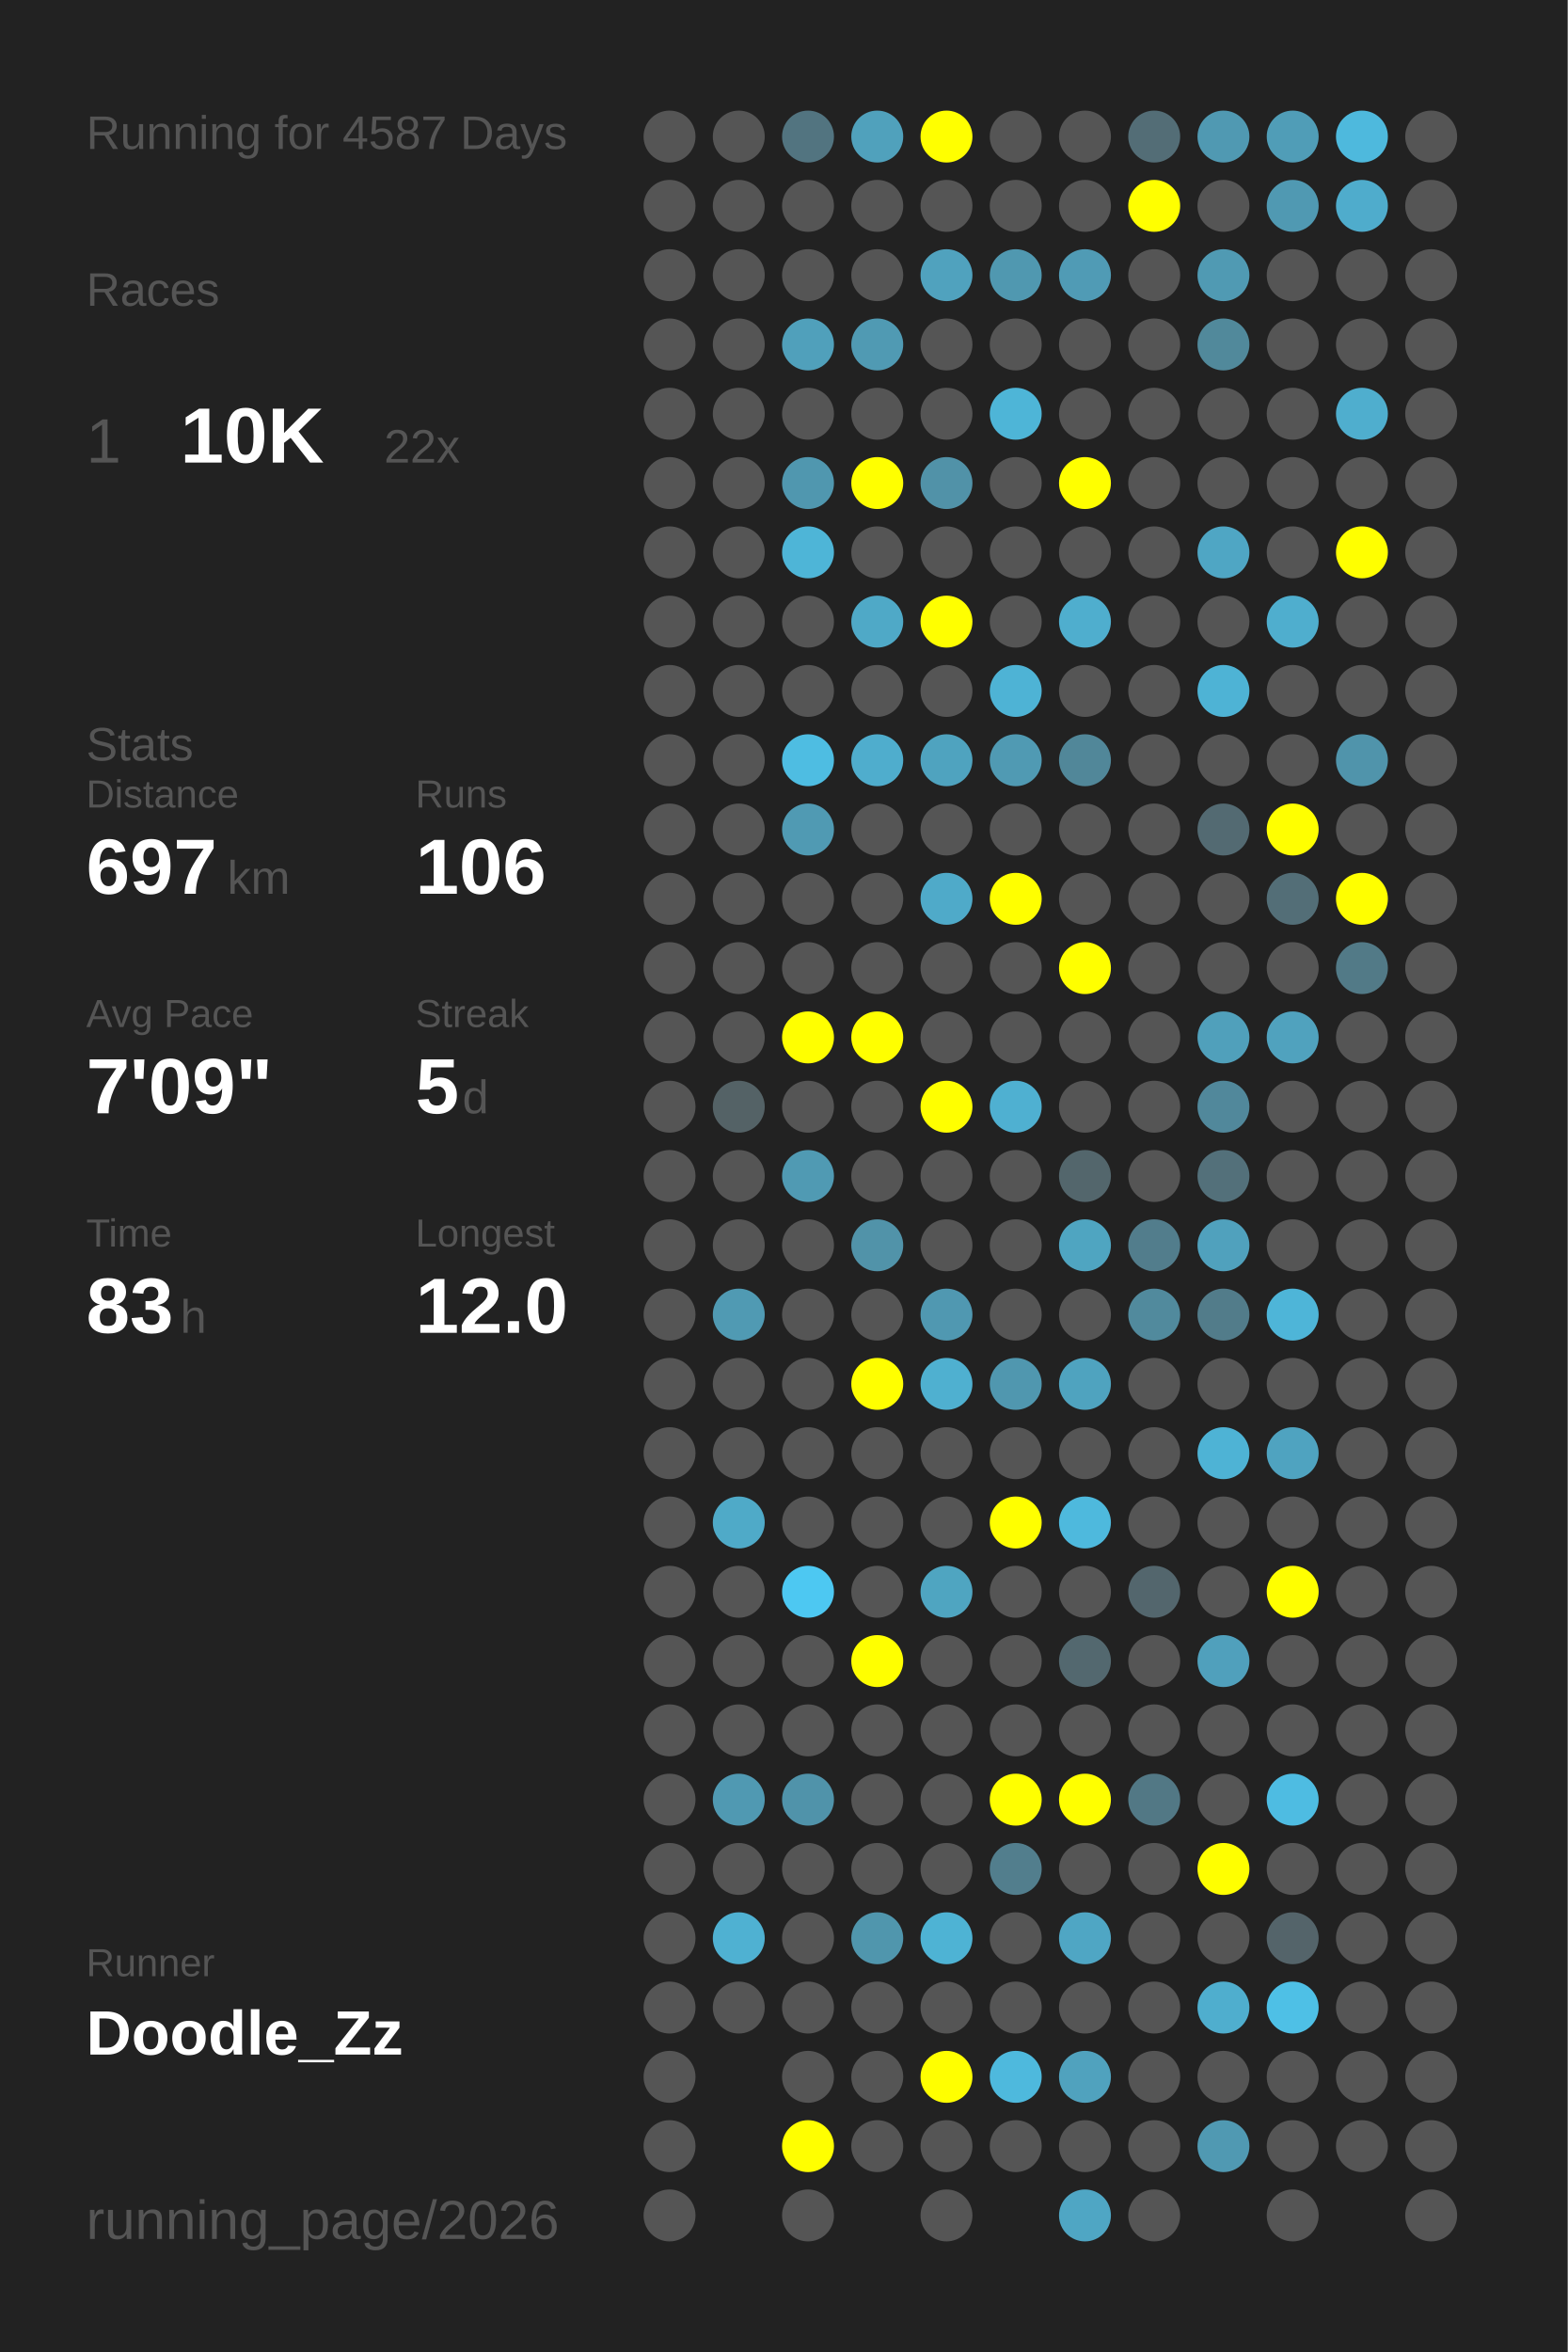
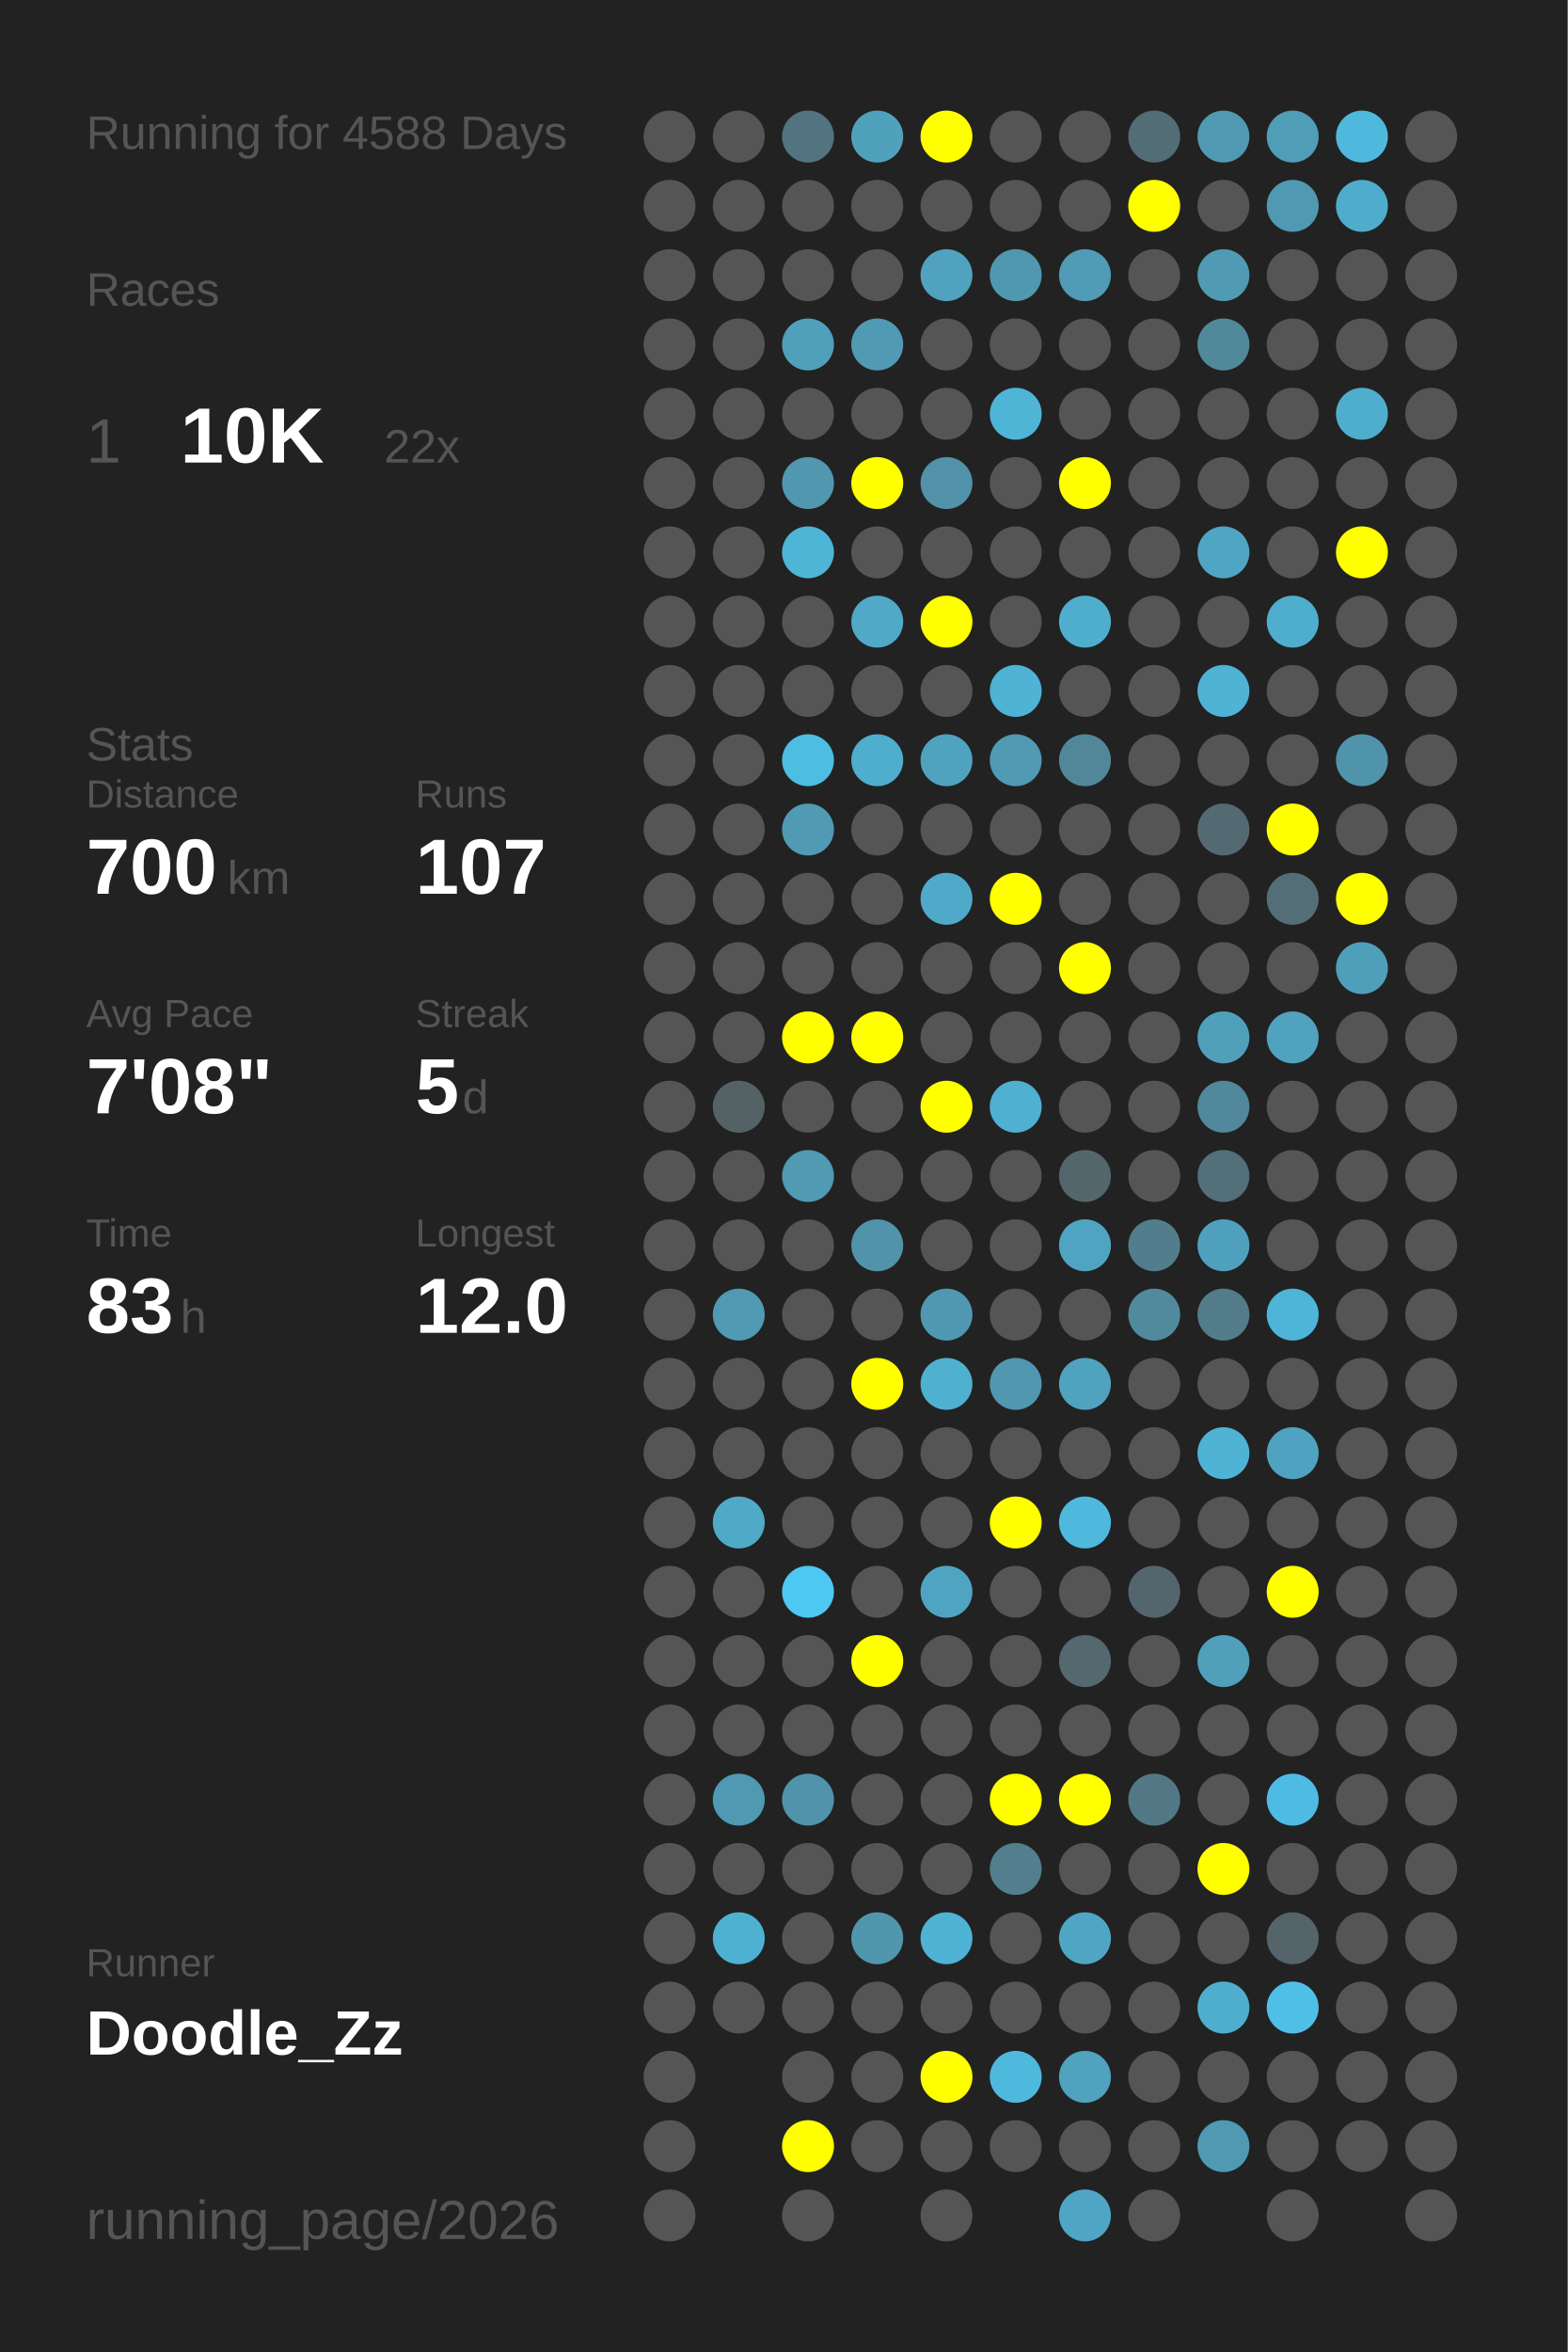
<svg xmlns="http://www.w3.org/2000/svg" baseProfile="full" height="300mm" version="1.1" viewBox="0,0,200,300" width="200mm">
  <defs />
  <rect fill="#222222" height="300" width="200" x="0" y="0" />
-   <text fill="#555555" style="font-size:6px; font-family:Arial;" x="11" y="19">Running for 4587 Days</text>
+   <text fill="#555555" style="font-size:6px; font-family:Arial;" x="11" y="19">Running for 4588 Days</text>
  <text fill="#555555" style="font-size:6px; font-family:Arial;" x="11" y="39">Races</text>
  <text fill="#555555" style="font-size:8px; font-family:Arial;" x="11" y="59">1</text>
  <text fill="#FFFFFF" style="font-size:10px; font-family:Arial; font-weight:bold;" x="23" y="59">10K</text>
  <text fill="#555555" style="font-size:6px; font-family:Arial;" x="49" y="59">22x</text>
  <text fill="#555555" style="font-size:6px; font-family:Arial;" x="11" y="97">Stats</text>
  <text fill="#555555" style="font-size:5px; font-family:Arial;" x="11" y="103">Distance</text>
-   <text fill="#FFFFFF" style="font-size:10px; font-family:Arial; font-weight:bold;" x="11" y="114">697</text>
+   <text fill="#FFFFFF" style="font-size:10px; font-family:Arial; font-weight:bold;" x="11" y="114">700</text>
  <text fill="#555555" style="font-size:6px; font-family:Arial;" x="29" y="114">km</text>
  <text fill="#555555" style="font-size:5px; font-family:Arial;" x="53" y="103">Runs</text>
-   <text fill="#FFFFFF" style="font-size:10px; font-family:Arial; font-weight:bold;" x="53" y="114">106</text>
+   <text fill="#FFFFFF" style="font-size:10px; font-family:Arial; font-weight:bold;" x="53" y="114">107</text>
  <text fill="#555555" style="font-size:5px; font-family:Arial;" x="11" y="131">Avg Pace</text>
-   <text fill="#FFFFFF" style="font-size:10px; font-family:Arial; font-weight:bold;" x="11" y="142">7'09"</text>
+   <text fill="#FFFFFF" style="font-size:10px; font-family:Arial; font-weight:bold;" x="11" y="142">7'08"</text>
  <text fill="#555555" style="font-size:5px; font-family:Arial;" x="53" y="131">Streak</text>
  <text fill="#FFFFFF" style="font-size:10px; font-family:Arial; font-weight:bold;" x="53" y="142">5</text>
  <text fill="#555555" style="font-size:6px; font-family:Arial;" x="59" y="142">d</text>
  <text fill="#555555" style="font-size:5px; font-family:Arial;" x="11" y="159">Time</text>
  <text fill="#FFFFFF" style="font-size:10px; font-family:Arial; font-weight:bold;" x="11" y="170">83</text>
  <text fill="#555555" style="font-size:6px; font-family:Arial;" x="23" y="170">h</text>
  <text fill="#555555" style="font-size:5px; font-family:Arial;" x="53" y="159">Longest</text>
  <text fill="#FFFFFF" style="font-size:10px; font-family:Arial; font-weight:bold;" x="53" y="170">12.0</text>
  <text fill="#555555" style="font-size:5px; font-family:Arial;" x="11" y="252.065">Runner</text>
  <text fill="#FFFFFF" style="font-size:8px; font-family:Arial; font-weight:bold;" x="11" y="262.065">Doodle_Zz</text>
  <text fill="#555555" style="font-size:7px; font-family:Arial;" x="11" y="285.581">running_page/2026</text>
  <circle cx="85.417" cy="17.419" fill="#555555" r="3.312" />
  <circle cx="85.417" cy="26.258" fill="#555555" r="3.312" />
  <circle cx="85.417" cy="35.097" fill="#555555" r="3.312" />
  <circle cx="85.417" cy="43.935" fill="#555555" r="3.312" />
  <circle cx="85.417" cy="52.774" fill="#555555" r="3.312" />
  <circle cx="85.417" cy="61.613" fill="#555555" r="3.312" />
  <circle cx="85.417" cy="70.452" fill="#555555" r="3.312" />
  <circle cx="85.417" cy="79.29" fill="#555555" r="3.312" />
  <circle cx="85.417" cy="88.129" fill="#555555" r="3.312" />
  <circle cx="85.417" cy="96.968" fill="#555555" r="3.312" />
  <circle cx="85.417" cy="105.806" fill="#555555" r="3.312" />
  <circle cx="85.417" cy="114.645" fill="#555555" r="3.312" />
  <circle cx="85.417" cy="123.484" fill="#555555" r="3.312" />
  <circle cx="85.417" cy="132.323" fill="#555555" r="3.312" />
  <circle cx="85.417" cy="141.161" fill="#555555" r="3.312" />
  <circle cx="85.417" cy="150" fill="#555555" r="3.312" />
  <circle cx="85.417" cy="158.839" fill="#555555" r="3.312" />
  <circle cx="85.417" cy="167.677" fill="#555555" r="3.312" />
  <circle cx="85.417" cy="176.516" fill="#555555" r="3.312" />
  <circle cx="85.417" cy="185.355" fill="#555555" r="3.312" />
  <circle cx="85.417" cy="194.194" fill="#555555" r="3.312" />
  <circle cx="85.417" cy="203.032" fill="#555555" r="3.312" />
  <circle cx="85.417" cy="211.871" fill="#555555" r="3.312" />
  <circle cx="85.417" cy="220.71" fill="#555555" r="3.312" />
  <circle cx="85.417" cy="229.548" fill="#555555" r="3.312" />
  <circle cx="85.417" cy="238.387" fill="#555555" r="3.312" />
  <circle cx="85.417" cy="247.226" fill="#555555" r="3.312" />
  <circle cx="85.417" cy="256.065" fill="#555555" r="3.312" />
  <circle cx="85.417" cy="264.903" fill="#555555" r="3.312" />
  <circle cx="85.417" cy="273.742" fill="#555555" r="3.312" />
  <circle cx="85.417" cy="282.581" fill="#555555" r="3.312" />
  <circle cx="94.25" cy="17.419" fill="#555555" r="3.312" />
  <circle cx="94.25" cy="26.258" fill="#555555" r="3.312" />
  <circle cx="94.25" cy="35.097" fill="#555555" r="3.312" />
  <circle cx="94.25" cy="43.935" fill="#555555" r="3.312" />
  <circle cx="94.25" cy="52.774" fill="#555555" r="3.312" />
  <circle cx="94.25" cy="61.613" fill="#555555" r="3.312" />
  <circle cx="94.25" cy="70.452" fill="#555555" r="3.312" />
  <circle cx="94.25" cy="79.29" fill="#555555" r="3.312" />
  <circle cx="94.25" cy="88.129" fill="#555555" r="3.312" />
  <circle cx="94.25" cy="96.968" fill="#555555" r="3.312" />
  <circle cx="94.25" cy="105.806" fill="#555555" r="3.312" />
  <circle cx="94.25" cy="114.645" fill="#555555" r="3.312" />
  <circle cx="94.25" cy="123.484" fill="#555555" r="3.312" />
  <circle cx="94.25" cy="132.323" fill="#555555" r="3.312" />
  <circle cx="94.25" cy="141.161" fill="#546266" r="3.312" />
  <circle cx="94.25" cy="150" fill="#555555" r="3.312" />
  <circle cx="94.25" cy="158.839" fill="#555555" r="3.312" />
  <circle cx="94.25" cy="167.677" fill="#509ab3" r="3.312" />
  <circle cx="94.25" cy="176.516" fill="#555555" r="3.312" />
  <circle cx="94.25" cy="185.355" fill="#555555" r="3.312" />
  <circle cx="94.25" cy="194.194" fill="#4faac8" r="3.312" />
  <circle cx="94.25" cy="203.032" fill="#555555" r="3.312" />
  <circle cx="94.25" cy="211.871" fill="#555555" r="3.312" />
  <circle cx="94.25" cy="220.71" fill="#555555" r="3.312" />
  <circle cx="94.25" cy="229.548" fill="#5099b2" r="3.312" />
  <circle cx="94.25" cy="238.387" fill="#555555" r="3.312" />
  <circle cx="94.25" cy="247.226" fill="#4fb1d2" r="3.312" />
  <circle cx="94.25" cy="256.065" fill="#555555" r="3.312" />
  <circle cx="103.083" cy="17.419" fill="#527480" r="3.312" />
  <circle cx="103.083" cy="26.258" fill="#555555" r="3.312" />
  <circle cx="103.083" cy="35.097" fill="#555555" r="3.312" />
  <circle cx="103.083" cy="43.935" fill="#50a0bb" r="3.312" />
  <circle cx="103.083" cy="52.774" fill="#555555" r="3.312" />
  <circle cx="103.083" cy="61.613" fill="#5097af" r="3.312" />
  <circle cx="103.083" cy="70.452" fill="#4eb5d7" r="3.312" />
  <circle cx="103.083" cy="79.29" fill="#555555" r="3.312" />
  <circle cx="103.083" cy="88.129" fill="#555555" r="3.312" />
  <circle cx="103.083" cy="96.968" fill="#4ebde2" r="3.312" />
  <circle cx="103.083" cy="105.806" fill="#509ab3" r="3.312" />
  <circle cx="103.083" cy="114.645" fill="#555555" r="3.312" />
  <circle cx="103.083" cy="123.484" fill="#555555" r="3.312" />
  <circle cx="103.083" cy="132.323" fill="#FFFF00" r="3.312" />
  <circle cx="103.083" cy="141.161" fill="#555555" r="3.312" />
  <circle cx="103.083" cy="150" fill="#509ab3" r="3.312" />
  <circle cx="103.083" cy="158.839" fill="#555555" r="3.312" />
  <circle cx="103.083" cy="167.677" fill="#555555" r="3.312" />
  <circle cx="103.083" cy="176.516" fill="#555555" r="3.312" />
  <circle cx="103.083" cy="185.355" fill="#555555" r="3.312" />
  <circle cx="103.083" cy="194.194" fill="#555555" r="3.312" />
  <circle cx="103.083" cy="203.032" fill="#4dc8f2" r="3.312" />
  <circle cx="103.083" cy="211.871" fill="#555555" r="3.312" />
  <circle cx="103.083" cy="220.71" fill="#555555" r="3.312" />
  <circle cx="103.083" cy="229.548" fill="#5093aa" r="3.312" />
  <circle cx="103.083" cy="238.387" fill="#555555" r="3.312" />
  <circle cx="103.083" cy="247.226" fill="#555555" r="3.312" />
  <circle cx="103.083" cy="256.065" fill="#555555" r="3.312" />
  <circle cx="103.083" cy="264.903" fill="#555555" r="3.312" />
  <circle cx="103.083" cy="273.742" fill="#FFFF00" r="3.312" />
  <circle cx="103.083" cy="282.581" fill="#555555" r="3.312" />
  <circle cx="111.917" cy="17.419" fill="#50a1bc" r="3.312" />
  <circle cx="111.917" cy="26.258" fill="#555555" r="3.312" />
  <circle cx="111.917" cy="35.097" fill="#555555" r="3.312" />
  <circle cx="111.917" cy="43.935" fill="#509ab3" r="3.312" />
  <circle cx="111.917" cy="52.774" fill="#555555" r="3.312" />
  <circle cx="111.917" cy="61.613" fill="#FFFF00" r="3.312" />
  <circle cx="111.917" cy="70.452" fill="#555555" r="3.312" />
  <circle cx="111.917" cy="79.29" fill="#4fa9c7" r="3.312" />
  <circle cx="111.917" cy="88.129" fill="#555555" r="3.312" />
  <circle cx="111.917" cy="96.968" fill="#4fadcd" r="3.312" />
  <circle cx="111.917" cy="105.806" fill="#555555" r="3.312" />
  <circle cx="111.917" cy="114.645" fill="#555555" r="3.312" />
  <circle cx="111.917" cy="123.484" fill="#555555" r="3.312" />
  <circle cx="111.917" cy="132.323" fill="#FFFF00" r="3.312" />
  <circle cx="111.917" cy="141.161" fill="#555555" r="3.312" />
  <circle cx="111.917" cy="150" fill="#555555" r="3.312" />
  <circle cx="111.917" cy="158.839" fill="#5193a9" r="3.312" />
  <circle cx="111.917" cy="167.677" fill="#555555" r="3.312" />
  <circle cx="111.917" cy="176.516" fill="#FFFF00" r="3.312" />
  <circle cx="111.917" cy="185.355" fill="#555555" r="3.312" />
  <circle cx="111.917" cy="194.194" fill="#555555" r="3.312" />
  <circle cx="111.917" cy="203.032" fill="#555555" r="3.312" />
  <circle cx="111.917" cy="211.871" fill="#FFFF00" r="3.312" />
  <circle cx="111.917" cy="220.71" fill="#555555" r="3.312" />
  <circle cx="111.917" cy="229.548" fill="#555555" r="3.312" />
  <circle cx="111.917" cy="238.387" fill="#555555" r="3.312" />
  <circle cx="111.917" cy="247.226" fill="#5096ad" r="3.312" />
  <circle cx="111.917" cy="256.065" fill="#555555" r="3.312" />
  <circle cx="111.917" cy="264.903" fill="#555555" r="3.312" />
  <circle cx="111.917" cy="273.742" fill="#555555" r="3.312" />
  <circle cx="120.75" cy="17.419" fill="#FFFF00" r="3.312" />
  <circle cx="120.75" cy="26.258" fill="#555555" r="3.312" />
  <circle cx="120.75" cy="35.097" fill="#50a2be" r="3.312" />
  <circle cx="120.75" cy="43.935" fill="#555555" r="3.312" />
  <circle cx="120.75" cy="52.774" fill="#555555" r="3.312" />
  <circle cx="120.75" cy="61.613" fill="#5192a8" r="3.312" />
  <circle cx="120.75" cy="70.452" fill="#555555" r="3.312" />
  <circle cx="120.75" cy="79.29" fill="#FFFF00" r="3.312" />
  <circle cx="120.75" cy="88.129" fill="#555555" r="3.312" />
  <circle cx="120.75" cy="96.968" fill="#4fa3bf" r="3.312" />
  <circle cx="120.75" cy="105.806" fill="#555555" r="3.312" />
  <circle cx="120.75" cy="114.645" fill="#4faac9" r="3.312" />
  <circle cx="120.75" cy="123.484" fill="#555555" r="3.312" />
  <circle cx="120.75" cy="132.323" fill="#555555" r="3.312" />
  <circle cx="120.75" cy="141.161" fill="#FFFF00" r="3.312" />
  <circle cx="120.75" cy="150" fill="#555555" r="3.312" />
  <circle cx="120.75" cy="158.839" fill="#555555" r="3.312" />
  <circle cx="120.75" cy="167.677" fill="#5098b1" r="3.312" />
  <circle cx="120.75" cy="176.516" fill="#4fb0d0" r="3.312" />
  <circle cx="120.75" cy="185.355" fill="#555555" r="3.312" />
  <circle cx="120.75" cy="194.194" fill="#555555" r="3.312" />
  <circle cx="120.75" cy="203.032" fill="#4fa5c1" r="3.312" />
  <circle cx="120.75" cy="211.871" fill="#555555" r="3.312" />
  <circle cx="120.75" cy="220.71" fill="#555555" r="3.312" />
  <circle cx="120.75" cy="229.548" fill="#555555" r="3.312" />
  <circle cx="120.75" cy="238.387" fill="#555555" r="3.312" />
  <circle cx="120.75" cy="247.226" fill="#4eb3d4" r="3.312" />
  <circle cx="120.75" cy="256.065" fill="#555555" r="3.312" />
  <circle cx="120.75" cy="264.903" fill="#FFFF00" r="3.312" />
  <circle cx="120.75" cy="273.742" fill="#555555" r="3.312" />
  <circle cx="120.75" cy="282.581" fill="#555555" r="3.312" />
  <circle cx="129.583" cy="17.419" fill="#555555" r="3.312" />
  <circle cx="129.583" cy="26.258" fill="#555555" r="3.312" />
  <circle cx="129.583" cy="35.097" fill="#5098b0" r="3.312" />
  <circle cx="129.583" cy="43.935" fill="#555555" r="3.312" />
  <circle cx="129.583" cy="52.774" fill="#4eb5d7" r="3.312" />
  <circle cx="129.583" cy="61.613" fill="#555555" r="3.312" />
  <circle cx="129.583" cy="70.452" fill="#555555" r="3.312" />
  <circle cx="129.583" cy="79.29" fill="#555555" r="3.312" />
  <circle cx="129.583" cy="88.129" fill="#4eb3d5" r="3.312" />
  <circle cx="129.583" cy="96.968" fill="#509ab3" r="3.312" />
  <circle cx="129.583" cy="105.806" fill="#555555" r="3.312" />
  <circle cx="129.583" cy="114.645" fill="#FFFF00" r="3.312" />
  <circle cx="129.583" cy="123.484" fill="#555555" r="3.312" />
  <circle cx="129.583" cy="132.323" fill="#555555" r="3.312" />
  <circle cx="129.583" cy="141.161" fill="#4fb0d1" r="3.312" />
  <circle cx="129.583" cy="150" fill="#555555" r="3.312" />
  <circle cx="129.583" cy="158.839" fill="#555555" r="3.312" />
  <circle cx="129.583" cy="167.677" fill="#555555" r="3.312" />
  <circle cx="129.583" cy="176.516" fill="#5097af" r="3.312" />
  <circle cx="129.583" cy="185.355" fill="#555555" r="3.312" />
  <circle cx="129.583" cy="194.194" fill="#FFFF00" r="3.312" />
  <circle cx="129.583" cy="203.032" fill="#555555" r="3.312" />
  <circle cx="129.583" cy="211.871" fill="#555555" r="3.312" />
  <circle cx="129.583" cy="220.71" fill="#555555" r="3.312" />
  <circle cx="129.583" cy="229.548" fill="#FFFF00" r="3.312" />
  <circle cx="129.583" cy="238.387" fill="#527e8d" r="3.312" />
  <circle cx="129.583" cy="247.226" fill="#555555" r="3.312" />
  <circle cx="129.583" cy="256.065" fill="#555555" r="3.312" />
  <circle cx="129.583" cy="264.903" fill="#4eb9dd" r="3.312" />
  <circle cx="129.583" cy="273.742" fill="#555555" r="3.312" />
  <circle cx="138.417" cy="17.419" fill="#555555" r="3.312" />
  <circle cx="138.417" cy="26.258" fill="#555555" r="3.312" />
  <circle cx="138.417" cy="35.097" fill="#509bb5" r="3.312" />
  <circle cx="138.417" cy="43.935" fill="#555555" r="3.312" />
  <circle cx="138.417" cy="52.774" fill="#555555" r="3.312" />
  <circle cx="138.417" cy="61.613" fill="#FFFF00" r="3.312" />
  <circle cx="138.417" cy="70.452" fill="#555555" r="3.312" />
  <circle cx="138.417" cy="79.29" fill="#4faece" r="3.312" />
  <circle cx="138.417" cy="88.129" fill="#555555" r="3.312" />
  <circle cx="138.417" cy="96.968" fill="#518799" r="3.312" />
  <circle cx="138.417" cy="105.806" fill="#555555" r="3.312" />
  <circle cx="138.417" cy="114.645" fill="#555555" r="3.312" />
  <circle cx="138.417" cy="123.484" fill="#FFFF00" r="3.312" />
  <circle cx="138.417" cy="132.323" fill="#555555" r="3.312" />
  <circle cx="138.417" cy="141.161" fill="#555555" r="3.312" />
  <circle cx="138.417" cy="150" fill="#53666c" r="3.312" />
  <circle cx="138.417" cy="158.839" fill="#4fa5c1" r="3.312" />
  <circle cx="138.417" cy="167.677" fill="#555555" r="3.312" />
  <circle cx="138.417" cy="176.516" fill="#4fa3bf" r="3.312" />
  <circle cx="138.417" cy="185.355" fill="#555555" r="3.312" />
  <circle cx="138.417" cy="194.194" fill="#4eb9dd" r="3.312" />
  <circle cx="138.417" cy="203.032" fill="#555555" r="3.312" />
  <circle cx="138.417" cy="211.871" fill="#53686f" r="3.312" />
  <circle cx="138.417" cy="220.71" fill="#555555" r="3.312" />
  <circle cx="138.417" cy="229.548" fill="#FFFF00" r="3.312" />
  <circle cx="138.417" cy="238.387" fill="#555555" r="3.312" />
  <circle cx="138.417" cy="247.226" fill="#4fa6c4" r="3.312" />
  <circle cx="138.417" cy="256.065" fill="#555555" r="3.312" />
  <circle cx="138.417" cy="264.903" fill="#50a2be" r="3.312" />
  <circle cx="138.417" cy="273.742" fill="#555555" r="3.312" />
  <circle cx="138.417" cy="282.581" fill="#4fa6c4" r="3.312" />
  <circle cx="147.25" cy="17.419" fill="#536d76" r="3.312" />
  <circle cx="147.25" cy="26.258" fill="#FFFF00" r="3.312" />
  <circle cx="147.25" cy="35.097" fill="#555555" r="3.312" />
  <circle cx="147.25" cy="43.935" fill="#555555" r="3.312" />
  <circle cx="147.25" cy="52.774" fill="#555555" r="3.312" />
  <circle cx="147.25" cy="61.613" fill="#555555" r="3.312" />
  <circle cx="147.25" cy="70.452" fill="#555555" r="3.312" />
  <circle cx="147.25" cy="79.29" fill="#555555" r="3.312" />
  <circle cx="147.25" cy="88.129" fill="#555555" r="3.312" />
  <circle cx="147.25" cy="96.968" fill="#555555" r="3.312" />
  <circle cx="147.25" cy="105.806" fill="#555555" r="3.312" />
  <circle cx="147.25" cy="114.645" fill="#555555" r="3.312" />
  <circle cx="147.25" cy="123.484" fill="#555555" r="3.312" />
  <circle cx="147.25" cy="132.323" fill="#555555" r="3.312" />
  <circle cx="147.25" cy="141.161" fill="#555555" r="3.312" />
  <circle cx="147.25" cy="150" fill="#555555" r="3.312" />
  <circle cx="147.25" cy="158.839" fill="#527d8c" r="3.312" />
  <circle cx="147.25" cy="167.677" fill="#518a9d" r="3.312" />
  <circle cx="147.25" cy="176.516" fill="#555555" r="3.312" />
  <circle cx="147.25" cy="185.355" fill="#555555" r="3.312" />
  <circle cx="147.25" cy="194.194" fill="#555555" r="3.312" />
  <circle cx="147.25" cy="203.032" fill="#53666d" r="3.312" />
  <circle cx="147.25" cy="211.871" fill="#555555" r="3.312" />
  <circle cx="147.25" cy="220.71" fill="#555555" r="3.312" />
  <circle cx="147.25" cy="229.548" fill="#527885" r="3.312" />
  <circle cx="147.25" cy="238.387" fill="#555555" r="3.312" />
  <circle cx="147.25" cy="247.226" fill="#555555" r="3.312" />
  <circle cx="147.25" cy="256.065" fill="#555555" r="3.312" />
  <circle cx="147.25" cy="264.903" fill="#555555" r="3.312" />
  <circle cx="147.25" cy="273.742" fill="#555555" r="3.312" />
  <circle cx="147.25" cy="282.581" fill="#555555" r="3.312" />
  <circle cx="156.083" cy="17.419" fill="#5099b2" r="3.312" />
  <circle cx="156.083" cy="26.258" fill="#555555" r="3.312" />
  <circle cx="156.083" cy="35.097" fill="#509ab3" r="3.312" />
  <circle cx="156.083" cy="43.935" fill="#51899b" r="3.312" />
  <circle cx="156.083" cy="52.774" fill="#555555" r="3.312" />
  <circle cx="156.083" cy="61.613" fill="#555555" r="3.312" />
  <circle cx="156.083" cy="70.452" fill="#4fa6c4" r="3.312" />
  <circle cx="156.083" cy="79.29" fill="#555555" r="3.312" />
  <circle cx="156.083" cy="88.129" fill="#4eb3d5" r="3.312" />
  <circle cx="156.083" cy="96.968" fill="#555555" r="3.312" />
  <circle cx="156.083" cy="105.806" fill="#536a72" r="3.312" />
  <circle cx="156.083" cy="114.645" fill="#555555" r="3.312" />
  <circle cx="156.083" cy="123.484" fill="#555555" r="3.312" />
  <circle cx="156.083" cy="132.323" fill="#50a0bb" r="3.312" />
  <circle cx="156.083" cy="141.161" fill="#51889b" r="3.312" />
  <circle cx="156.083" cy="150" fill="#53707a" r="3.312" />
  <circle cx="156.083" cy="158.839" fill="#50a1bd" r="3.312" />
  <circle cx="156.083" cy="167.677" fill="#527c8a" r="3.312" />
  <circle cx="156.083" cy="176.516" fill="#555555" r="3.312" />
  <circle cx="156.083" cy="185.355" fill="#4eb3d5" r="3.312" />
  <circle cx="156.083" cy="194.194" fill="#555555" r="3.312" />
  <circle cx="156.083" cy="203.032" fill="#555555" r="3.312" />
  <circle cx="156.083" cy="211.871" fill="#50a0bc" r="3.312" />
  <circle cx="156.083" cy="220.71" fill="#555555" r="3.312" />
  <circle cx="156.083" cy="229.548" fill="#555555" r="3.312" />
  <circle cx="156.083" cy="238.387" fill="#FFFF00" r="3.312" />
  <circle cx="156.083" cy="247.226" fill="#555555" r="3.312" />
  <circle cx="156.083" cy="256.065" fill="#4faece" r="3.312" />
  <circle cx="156.083" cy="264.903" fill="#555555" r="3.312" />
  <circle cx="156.083" cy="273.742" fill="#5099b2" r="3.312" />
  <circle cx="164.917" cy="17.419" fill="#509db7" r="3.312" />
  <circle cx="164.917" cy="26.258" fill="#5099b2" r="3.312" />
  <circle cx="164.917" cy="35.097" fill="#555555" r="3.312" />
  <circle cx="164.917" cy="43.935" fill="#555555" r="3.312" />
  <circle cx="164.917" cy="52.774" fill="#555555" r="3.312" />
  <circle cx="164.917" cy="61.613" fill="#555555" r="3.312" />
  <circle cx="164.917" cy="70.452" fill="#555555" r="3.312" />
  <circle cx="164.917" cy="79.29" fill="#4faece" r="3.312" />
  <circle cx="164.917" cy="88.129" fill="#555555" r="3.312" />
  <circle cx="164.917" cy="96.968" fill="#555555" r="3.312" />
  <circle cx="164.917" cy="105.806" fill="#FFFF00" r="3.312" />
  <circle cx="164.917" cy="114.645" fill="#536e77" r="3.312" />
  <circle cx="164.917" cy="123.484" fill="#555555" r="3.312" />
  <circle cx="164.917" cy="132.323" fill="#50a2be" r="3.312" />
  <circle cx="164.917" cy="141.161" fill="#555555" r="3.312" />
  <circle cx="164.917" cy="150" fill="#555555" r="3.312" />
  <circle cx="164.917" cy="158.839" fill="#555555" r="3.312" />
  <circle cx="164.917" cy="167.677" fill="#4eb5d8" r="3.312" />
  <circle cx="164.917" cy="176.516" fill="#555555" r="3.312" />
  <circle cx="164.917" cy="185.355" fill="#4fa3c0" r="3.312" />
  <circle cx="164.917" cy="194.194" fill="#555555" r="3.312" />
  <circle cx="164.917" cy="203.032" fill="#FFFF00" r="3.312" />
  <circle cx="164.917" cy="211.871" fill="#555555" r="3.312" />
  <circle cx="164.917" cy="220.71" fill="#555555" r="3.312" />
  <circle cx="164.917" cy="229.548" fill="#4ebce2" r="3.312" />
  <circle cx="164.917" cy="238.387" fill="#555555" r="3.312" />
  <circle cx="164.917" cy="247.226" fill="#54646a" r="3.312" />
  <circle cx="164.917" cy="256.065" fill="#4ec0e6" r="3.312" />
  <circle cx="164.917" cy="264.903" fill="#555555" r="3.312" />
  <circle cx="164.917" cy="273.742" fill="#555555" r="3.312" />
  <circle cx="164.917" cy="282.581" fill="#555555" r="3.312" />
  <circle cx="173.75" cy="17.419" fill="#4eb9dd" r="3.312" />
  <circle cx="173.75" cy="26.258" fill="#4faccc" r="3.312" />
  <circle cx="173.75" cy="35.097" fill="#555555" r="3.312" />
  <circle cx="173.75" cy="43.935" fill="#555555" r="3.312" />
  <circle cx="173.75" cy="52.774" fill="#4faece" r="3.312" />
  <circle cx="173.75" cy="61.613" fill="#555555" r="3.312" />
  <circle cx="173.75" cy="70.452" fill="#FFFF00" r="3.312" />
  <circle cx="173.75" cy="79.29" fill="#555555" r="3.312" />
  <circle cx="173.75" cy="88.129" fill="#555555" r="3.312" />
  <circle cx="173.75" cy="96.968" fill="#5094ab" r="3.312" />
  <circle cx="173.75" cy="105.806" fill="#555555" r="3.312" />
  <circle cx="173.75" cy="114.645" fill="#FFFF00" r="3.312" />
-   <circle cx="173.75" cy="123.484" fill="#527a87" r="3.312" />
+   <circle cx="173.75" cy="123.484" fill="#509fba" r="3.312" />
  <circle cx="173.75" cy="132.323" fill="#555555" r="3.312" />
  <circle cx="173.75" cy="141.161" fill="#555555" r="3.312" />
  <circle cx="173.75" cy="150" fill="#555555" r="3.312" />
  <circle cx="173.75" cy="158.839" fill="#555555" r="3.312" />
  <circle cx="173.75" cy="167.677" fill="#555555" r="3.312" />
  <circle cx="173.75" cy="176.516" fill="#555555" r="3.312" />
  <circle cx="173.75" cy="185.355" fill="#555555" r="3.312" />
  <circle cx="173.75" cy="194.194" fill="#555555" r="3.312" />
  <circle cx="173.75" cy="203.032" fill="#555555" r="3.312" />
  <circle cx="173.75" cy="211.871" fill="#555555" r="3.312" />
  <circle cx="173.75" cy="220.71" fill="#555555" r="3.312" />
  <circle cx="173.75" cy="229.548" fill="#555555" r="3.312" />
  <circle cx="173.75" cy="238.387" fill="#555555" r="3.312" />
  <circle cx="173.75" cy="247.226" fill="#555555" r="3.312" />
  <circle cx="173.75" cy="256.065" fill="#555555" r="3.312" />
  <circle cx="173.75" cy="264.903" fill="#555555" r="3.312" />
  <circle cx="173.75" cy="273.742" fill="#555555" r="3.312" />
  <circle cx="182.583" cy="17.419" fill="#555555" r="3.312" />
  <circle cx="182.583" cy="26.258" fill="#555555" r="3.312" />
  <circle cx="182.583" cy="35.097" fill="#555555" r="3.312" />
  <circle cx="182.583" cy="43.935" fill="#555555" r="3.312" />
  <circle cx="182.583" cy="52.774" fill="#555555" r="3.312" />
  <circle cx="182.583" cy="61.613" fill="#555555" r="3.312" />
  <circle cx="182.583" cy="70.452" fill="#555555" r="3.312" />
  <circle cx="182.583" cy="79.29" fill="#555555" r="3.312" />
  <circle cx="182.583" cy="88.129" fill="#555555" r="3.312" />
  <circle cx="182.583" cy="96.968" fill="#555555" r="3.312" />
  <circle cx="182.583" cy="105.806" fill="#555555" r="3.312" />
  <circle cx="182.583" cy="114.645" fill="#555555" r="3.312" />
  <circle cx="182.583" cy="123.484" fill="#555555" r="3.312" />
  <circle cx="182.583" cy="132.323" fill="#555555" r="3.312" />
  <circle cx="182.583" cy="141.161" fill="#555555" r="3.312" />
  <circle cx="182.583" cy="150" fill="#555555" r="3.312" />
  <circle cx="182.583" cy="158.839" fill="#555555" r="3.312" />
  <circle cx="182.583" cy="167.677" fill="#555555" r="3.312" />
  <circle cx="182.583" cy="176.516" fill="#555555" r="3.312" />
  <circle cx="182.583" cy="185.355" fill="#555555" r="3.312" />
  <circle cx="182.583" cy="194.194" fill="#555555" r="3.312" />
  <circle cx="182.583" cy="203.032" fill="#555555" r="3.312" />
  <circle cx="182.583" cy="211.871" fill="#555555" r="3.312" />
  <circle cx="182.583" cy="220.71" fill="#555555" r="3.312" />
  <circle cx="182.583" cy="229.548" fill="#555555" r="3.312" />
  <circle cx="182.583" cy="238.387" fill="#555555" r="3.312" />
  <circle cx="182.583" cy="247.226" fill="#555555" r="3.312" />
  <circle cx="182.583" cy="256.065" fill="#555555" r="3.312" />
  <circle cx="182.583" cy="264.903" fill="#555555" r="3.312" />
  <circle cx="182.583" cy="273.742" fill="#555555" r="3.312" />
  <circle cx="182.583" cy="282.581" fill="#555555" r="3.312" />
</svg>
